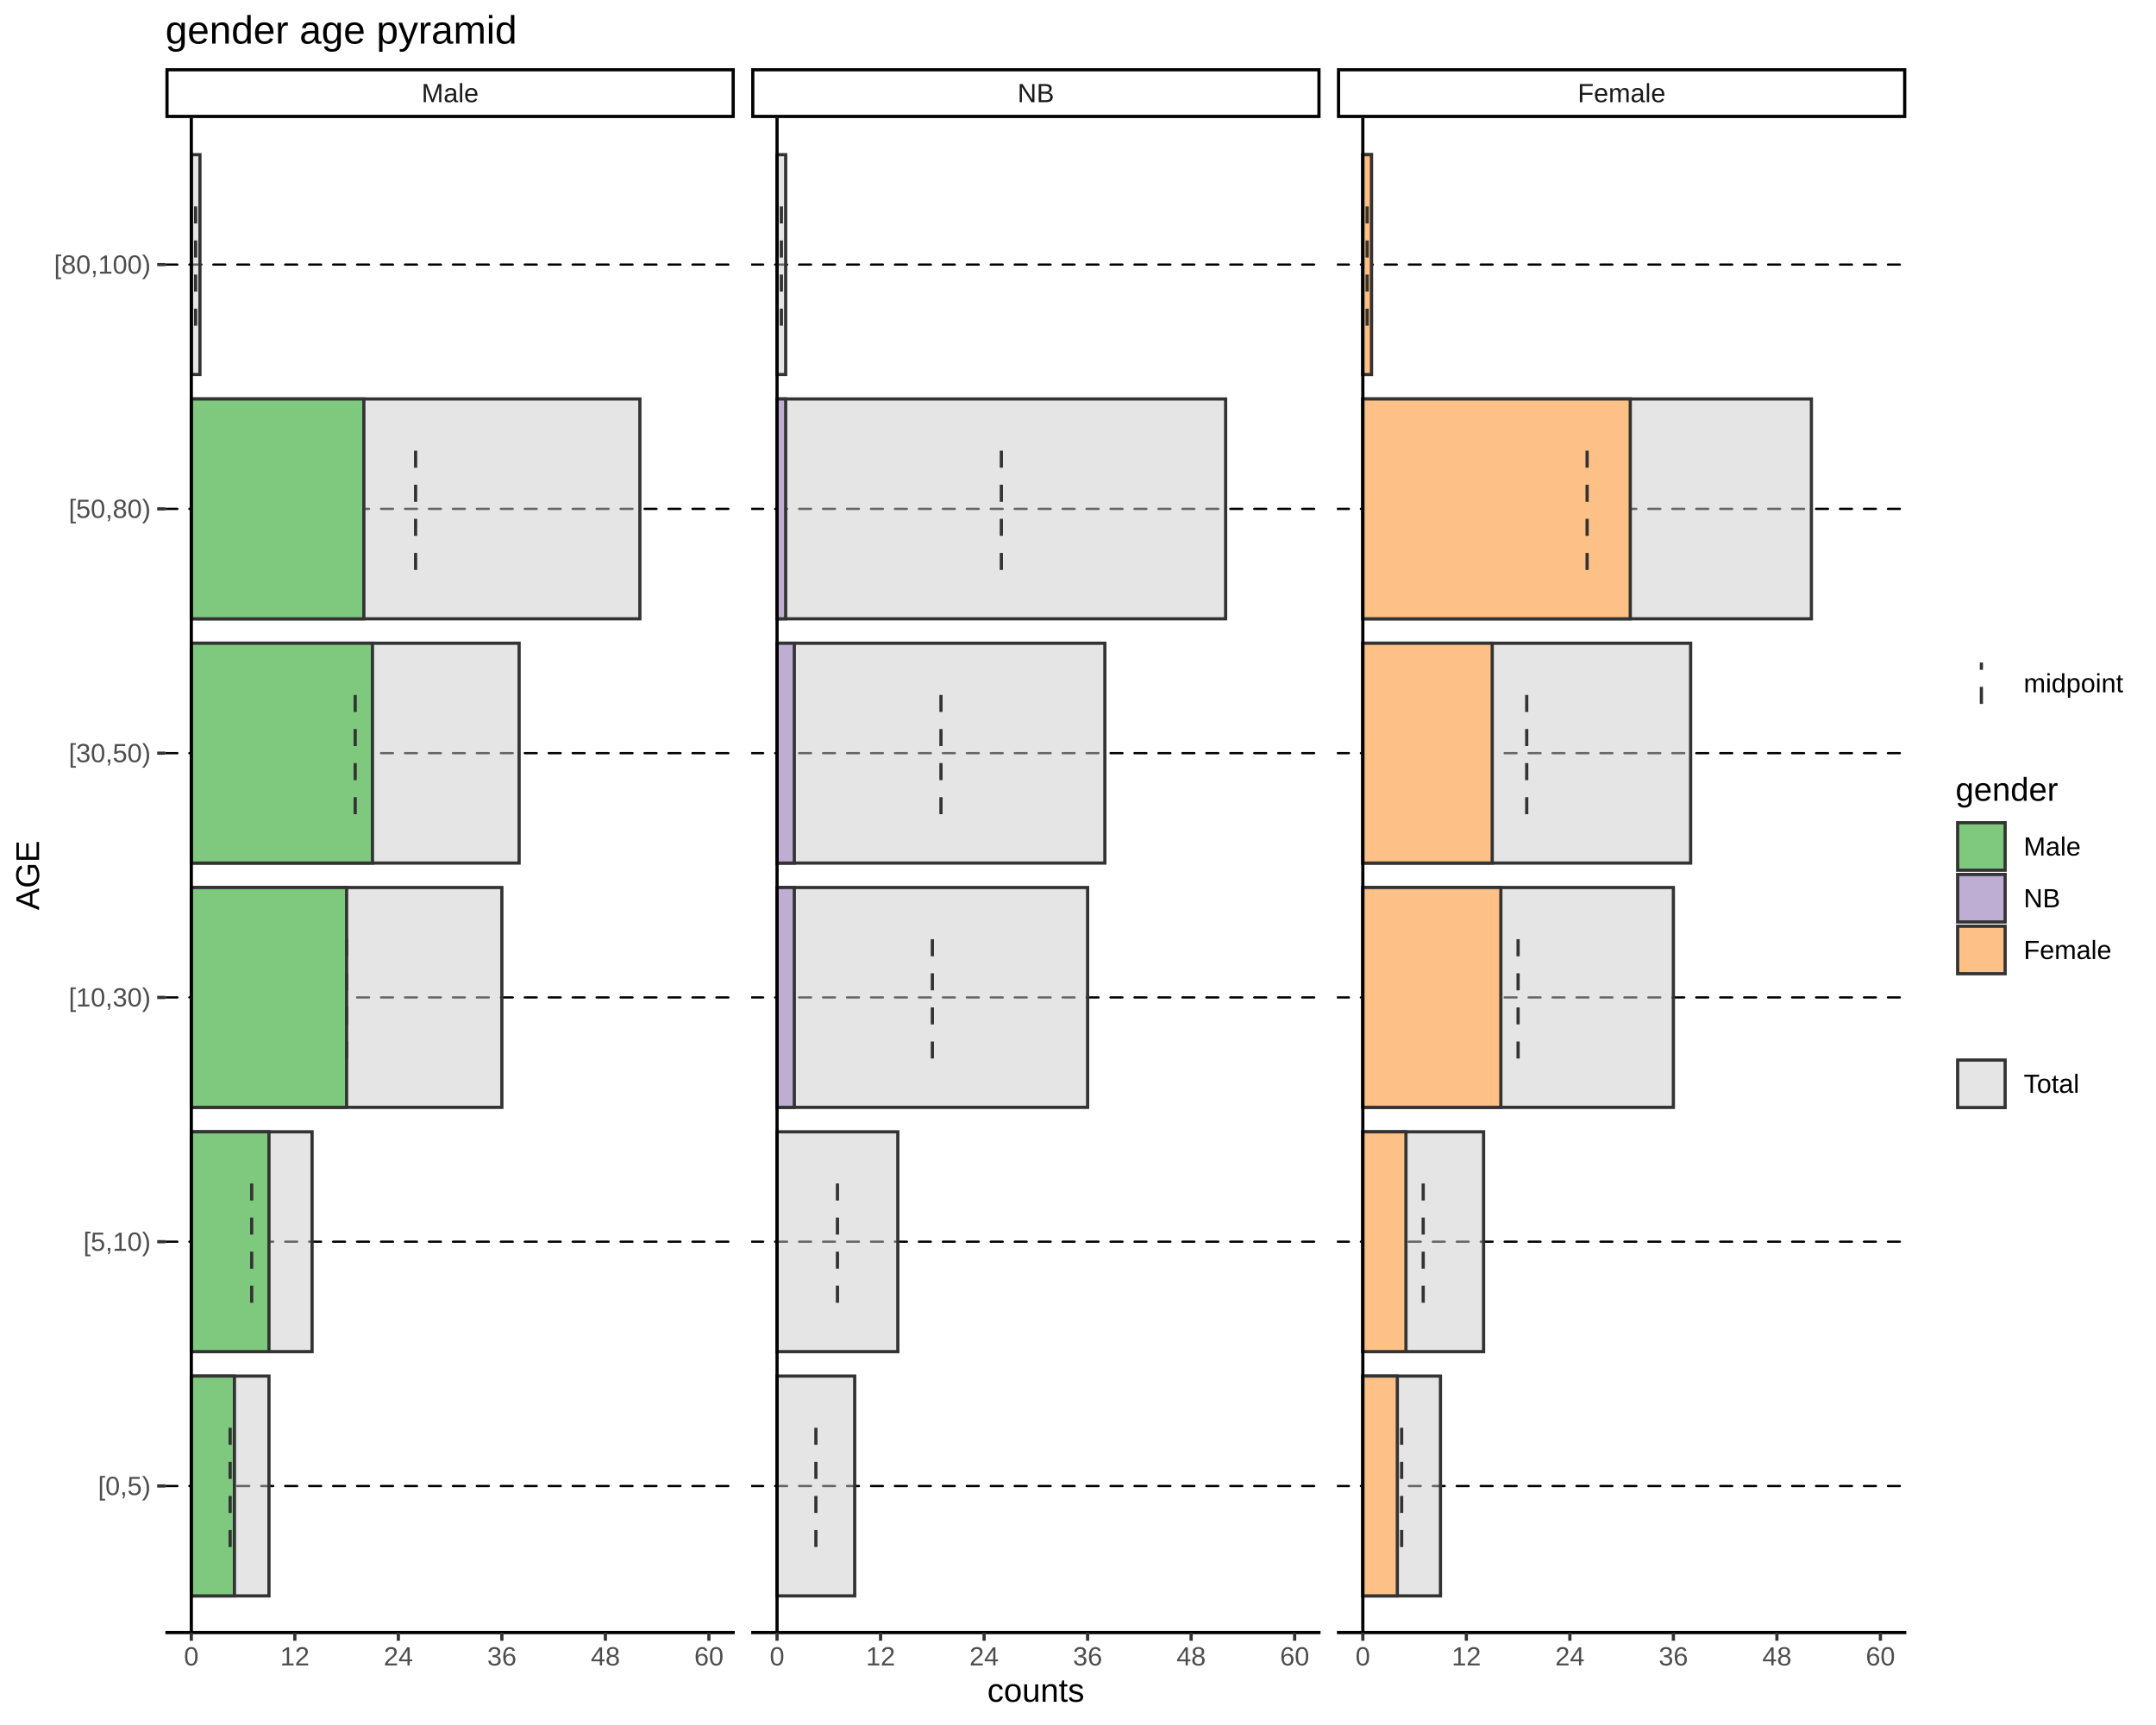
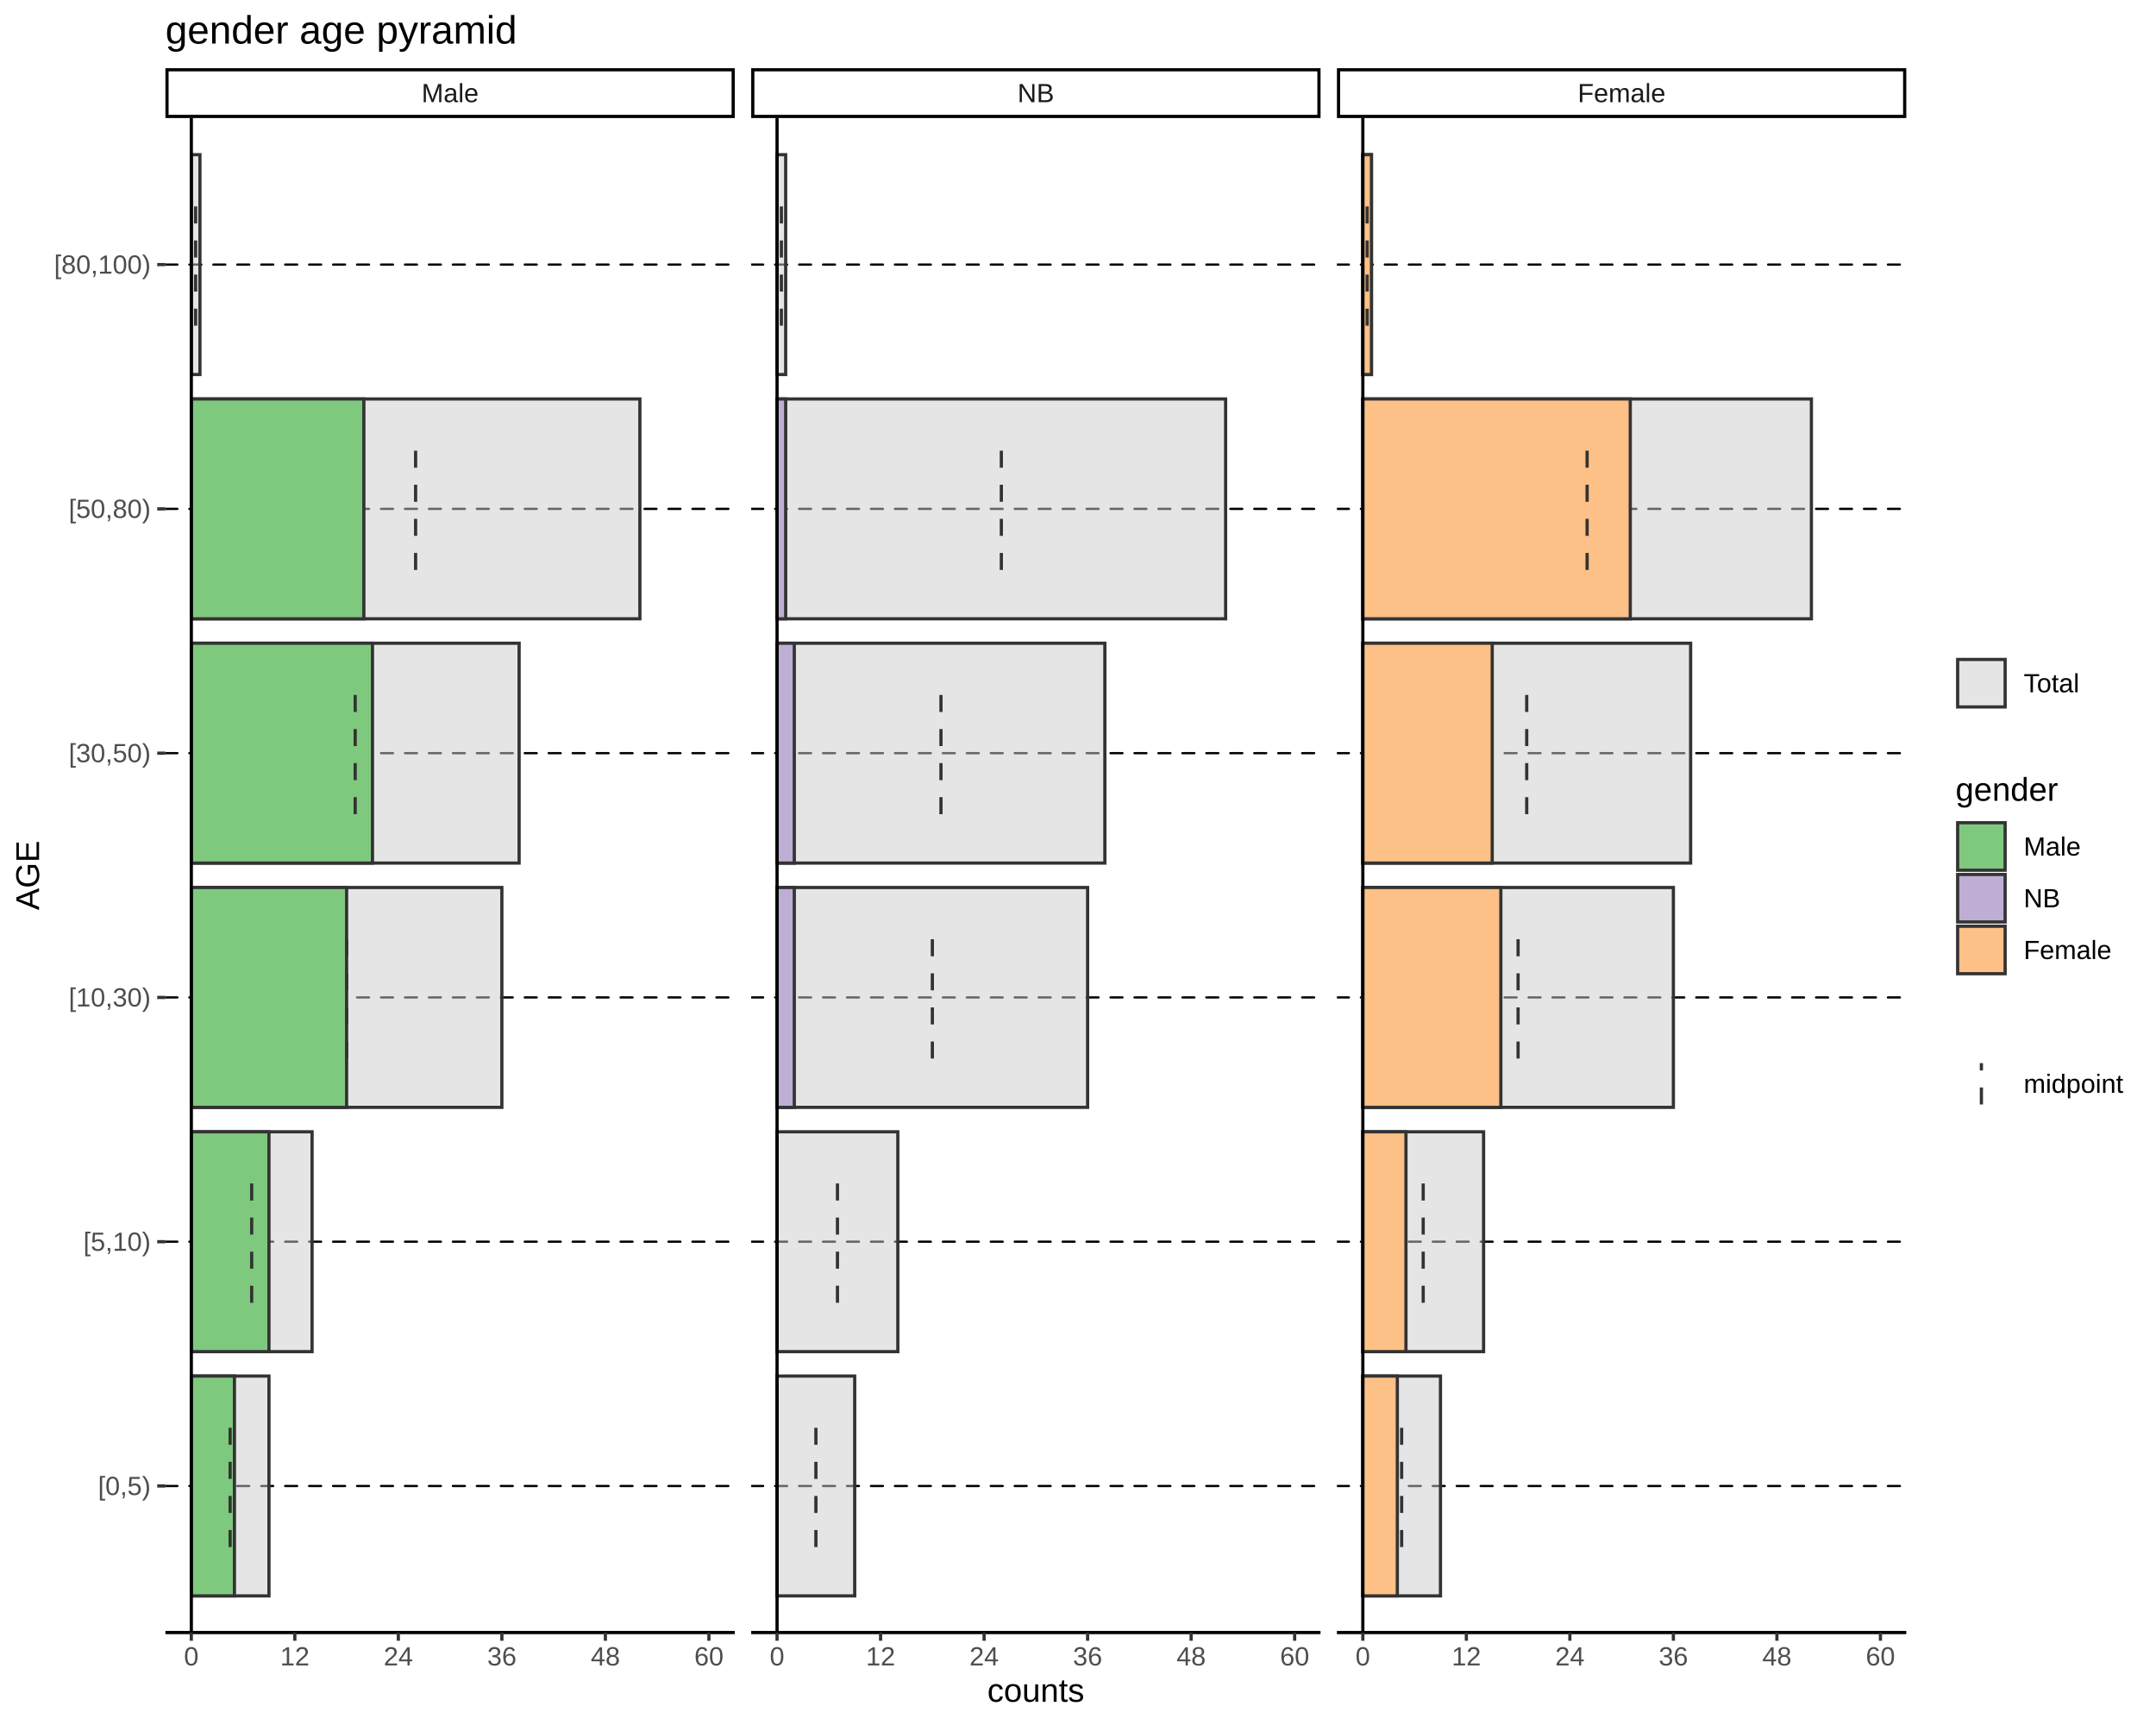
<svg xmlns="http://www.w3.org/2000/svg" viewBox="0 0 720.00 576.00">
  <defs>
    <style type="text/css">
    line, polyline, polygon, path, rect, circle {
      fill: none;
      stroke: #000000;
      stroke-linecap: round;
      stroke-linejoin: round;
      stroke-miterlimit: 10.00;
    }
  </style>
  </defs>
  <rect width="100%" height="100%" style="stroke: none; fill: #FFFFFF;" />
  <rect x="0.00" y="0.00" width="720.00" height="576.00" style="stroke-width: 1.07; stroke: #FFFFFF; fill: #FFFFFF;" />
  <defs>
    <clipPath id="cpNTUuMjR8MjQ1LjM4fDU0NS4xM3wzOS40MQ==">
      <rect x="55.24" y="39.41" width="190.14" height="505.72" />
    </clipPath>
  </defs>
  <rect x="55.24" y="39.41" width="190.14" height="505.72" style="stroke-width: 1.07; stroke: none; fill: #FFFFFF;" clip-path="url(#cpNTUuMjR8MjQ1LjM4fDU0NS4xM3wzOS40MQ==)" />
  <polyline points="55.24,496.19 245.38,496.19 " style="stroke-width: 0.75; stroke-dasharray: 4.00,4.00;" clip-path="url(#cpNTUuMjR8MjQ1LjM4fDU0NS4xM3wzOS40MQ==)" />
  <polyline points="55.24,414.62 245.38,414.62 " style="stroke-width: 0.75; stroke-dasharray: 4.00,4.00;" clip-path="url(#cpNTUuMjR8MjQ1LjM4fDU0NS4xM3wzOS40MQ==)" />
  <polyline points="55.24,333.06 245.38,333.06 " style="stroke-width: 0.75; stroke-dasharray: 4.00,4.00;" clip-path="url(#cpNTUuMjR8MjQ1LjM4fDU0NS4xM3wzOS40MQ==)" />
  <polyline points="55.24,251.49 245.38,251.49 " style="stroke-width: 0.75; stroke-dasharray: 4.00,4.00;" clip-path="url(#cpNTUuMjR8MjQ1LjM4fDU0NS4xM3wzOS40MQ==)" />
  <polyline points="55.24,169.92 245.38,169.92 " style="stroke-width: 0.75; stroke-dasharray: 4.00,4.00;" clip-path="url(#cpNTUuMjR8MjQ1LjM4fDU0NS4xM3wzOS40MQ==)" />
  <polyline points="55.24,88.35 245.38,88.35 " style="stroke-width: 0.75; stroke-dasharray: 4.00,4.00;" clip-path="url(#cpNTUuMjR8MjQ1LjM4fDU0NS4xM3wzOS40MQ==)" />
  <rect x="63.89" y="459.48" width="25.93" height="73.41" style="stroke-width: 1.07; stroke: #333333; stroke-linecap: square; stroke-linejoin: miter; fill: #CCCCCC; fill-opacity: 0.50;" clip-path="url(#cpNTUuMjR8MjQ1LjM4fDU0NS4xM3wzOS40MQ==)" />
  <rect x="63.89" y="377.92" width="40.33" height="73.41" style="stroke-width: 1.07; stroke: #333333; stroke-linecap: square; stroke-linejoin: miter; fill: #CCCCCC; fill-opacity: 0.50;" clip-path="url(#cpNTUuMjR8MjQ1LjM4fDU0NS4xM3wzOS40MQ==)" />
  <rect x="63.89" y="296.35" width="103.71" height="73.41" style="stroke-width: 1.07; stroke: #333333; stroke-linecap: square; stroke-linejoin: miter; fill: #CCCCCC; fill-opacity: 0.50;" clip-path="url(#cpNTUuMjR8MjQ1LjM4fDU0NS4xM3wzOS40MQ==)" />
  <rect x="63.89" y="214.78" width="109.47" height="73.41" style="stroke-width: 1.07; stroke: #333333; stroke-linecap: square; stroke-linejoin: miter; fill: #CCCCCC; fill-opacity: 0.50;" clip-path="url(#cpNTUuMjR8MjQ1LjM4fDU0NS4xM3wzOS40MQ==)" />
  <rect x="63.89" y="133.22" width="149.80" height="73.41" style="stroke-width: 1.07; stroke: #333333; stroke-linecap: square; stroke-linejoin: miter; fill: #CCCCCC; fill-opacity: 0.50;" clip-path="url(#cpNTUuMjR8MjQ1LjM4fDU0NS4xM3wzOS40MQ==)" />
  <rect x="63.89" y="51.65" width="2.88" height="73.41" style="stroke-width: 1.07; stroke: #333333; stroke-linecap: square; stroke-linejoin: miter; fill: #CCCCCC; fill-opacity: 0.50;" clip-path="url(#cpNTUuMjR8MjQ1LjM4fDU0NS4xM3wzOS40MQ==)" />
  <rect x="63.89" y="459.48" width="14.40" height="73.41" style="stroke-width: 1.07; stroke: #333333; stroke-linecap: square; stroke-linejoin: miter; fill: #7FC97F;" clip-path="url(#cpNTUuMjR8MjQ1LjM4fDU0NS4xM3wzOS40MQ==)" />
  <rect x="63.89" y="377.92" width="25.93" height="73.41" style="stroke-width: 1.07; stroke: #333333; stroke-linecap: square; stroke-linejoin: miter; fill: #7FC97F;" clip-path="url(#cpNTUuMjR8MjQ1LjM4fDU0NS4xM3wzOS40MQ==)" />
  <rect x="63.89" y="296.35" width="51.86" height="73.41" style="stroke-width: 1.07; stroke: #333333; stroke-linecap: square; stroke-linejoin: miter; fill: #7FC97F;" clip-path="url(#cpNTUuMjR8MjQ1LjM4fDU0NS4xM3wzOS40MQ==)" />
  <rect x="63.89" y="214.78" width="60.50" height="73.41" style="stroke-width: 1.07; stroke: #333333; stroke-linecap: square; stroke-linejoin: miter; fill: #7FC97F;" clip-path="url(#cpNTUuMjR8MjQ1LjM4fDU0NS4xM3wzOS40MQ==)" />
  <rect x="63.89" y="133.22" width="57.62" height="73.41" style="stroke-width: 1.07; stroke: #333333; stroke-linecap: square; stroke-linejoin: miter; fill: #7FC97F;" clip-path="url(#cpNTUuMjR8MjQ1LjM4fDU0NS4xM3wzOS40MQ==)" />
  <line x1="76.85" y1="516.58" x2="76.85" y2="475.80" style="stroke-width: 1.07; stroke: #333333; stroke-dasharray: 5.69,5.69; stroke-linecap: butt;" clip-path="url(#cpNTUuMjR8MjQ1LjM4fDU0NS4xM3wzOS40MQ==)" />
  <line x1="84.05" y1="435.01" x2="84.05" y2="394.23" style="stroke-width: 1.07; stroke: #333333; stroke-dasharray: 5.69,5.69; stroke-linecap: butt;" clip-path="url(#cpNTUuMjR8MjQ1LjM4fDU0NS4xM3wzOS40MQ==)" />
  <line x1="115.74" y1="353.45" x2="115.74" y2="312.66" style="stroke-width: 1.07; stroke: #333333; stroke-dasharray: 5.69,5.69; stroke-linecap: butt;" clip-path="url(#cpNTUuMjR8MjQ1LjM4fDU0NS4xM3wzOS40MQ==)" />
  <line x1="118.62" y1="271.88" x2="118.62" y2="231.10" style="stroke-width: 1.07; stroke: #333333; stroke-dasharray: 5.69,5.69; stroke-linecap: butt;" clip-path="url(#cpNTUuMjR8MjQ1LjM4fDU0NS4xM3wzOS40MQ==)" />
  <line x1="138.79" y1="190.31" x2="138.79" y2="149.53" style="stroke-width: 1.07; stroke: #333333; stroke-dasharray: 5.69,5.69; stroke-linecap: butt;" clip-path="url(#cpNTUuMjR8MjQ1LjM4fDU0NS4xM3wzOS40MQ==)" />
  <line x1="65.33" y1="108.75" x2="65.33" y2="67.96" style="stroke-width: 1.07; stroke: #333333; stroke-dasharray: 5.69,5.69; stroke-linecap: butt;" clip-path="url(#cpNTUuMjR8MjQ1LjM4fDU0NS4xM3wzOS40MQ==)" />
  <line x1="63.89" y1="545.13" x2="63.89" y2="39.41" style="stroke-width: 1.07; stroke-linecap: butt;" clip-path="url(#cpNTUuMjR8MjQ1LjM4fDU0NS4xM3wzOS40MQ==)" />
  <defs>
    <clipPath id="cpMC4wMHw3MjAuMDB8NTc2LjAwfDAuMDA=">
      <rect x="0.00" y="0.00" width="720.00" height="576.00" />
    </clipPath>
  </defs>
  <defs>
    <clipPath id="cpMjUwLjg2fDQ0MC45OXw1NDUuMTN8MzkuNDE=">
      <rect x="250.86" y="39.41" width="190.14" height="505.72" />
    </clipPath>
  </defs>
  <rect x="250.86" y="39.41" width="190.14" height="505.72" style="stroke-width: 1.07; stroke: none; fill: #FFFFFF;" clip-path="url(#cpMjUwLjg2fDQ0MC45OXw1NDUuMTN8MzkuNDE=)" />
  <polyline points="250.86,496.19 440.99,496.19 " style="stroke-width: 0.75; stroke-dasharray: 4.00,4.00;" clip-path="url(#cpMjUwLjg2fDQ0MC45OXw1NDUuMTN8MzkuNDE=)" />
  <polyline points="250.86,414.62 440.99,414.62 " style="stroke-width: 0.75; stroke-dasharray: 4.00,4.00;" clip-path="url(#cpMjUwLjg2fDQ0MC45OXw1NDUuMTN8MzkuNDE=)" />
  <polyline points="250.86,333.06 440.99,333.06 " style="stroke-width: 0.75; stroke-dasharray: 4.00,4.00;" clip-path="url(#cpMjUwLjg2fDQ0MC45OXw1NDUuMTN8MzkuNDE=)" />
  <polyline points="250.86,251.49 440.99,251.49 " style="stroke-width: 0.75; stroke-dasharray: 4.00,4.00;" clip-path="url(#cpMjUwLjg2fDQ0MC45OXw1NDUuMTN8MzkuNDE=)" />
  <polyline points="250.86,169.92 440.99,169.92 " style="stroke-width: 0.75; stroke-dasharray: 4.00,4.00;" clip-path="url(#cpMjUwLjg2fDQ0MC45OXw1NDUuMTN8MzkuNDE=)" />
  <polyline points="250.86,88.35 440.99,88.35 " style="stroke-width: 0.75; stroke-dasharray: 4.00,4.00;" clip-path="url(#cpMjUwLjg2fDQ0MC45OXw1NDUuMTN8MzkuNDE=)" />
  <rect x="259.50" y="459.48" width="25.93" height="73.41" style="stroke-width: 1.07; stroke: #333333; stroke-linecap: square; stroke-linejoin: miter; fill: #CCCCCC; fill-opacity: 0.50;" clip-path="url(#cpMjUwLjg2fDQ0MC45OXw1NDUuMTN8MzkuNDE=)" />
  <rect x="259.50" y="377.92" width="40.33" height="73.41" style="stroke-width: 1.07; stroke: #333333; stroke-linecap: square; stroke-linejoin: miter; fill: #CCCCCC; fill-opacity: 0.50;" clip-path="url(#cpMjUwLjg2fDQ0MC45OXw1NDUuMTN8MzkuNDE=)" />
  <rect x="259.50" y="296.35" width="103.71" height="73.41" style="stroke-width: 1.07; stroke: #333333; stroke-linecap: square; stroke-linejoin: miter; fill: #CCCCCC; fill-opacity: 0.50;" clip-path="url(#cpMjUwLjg2fDQ0MC45OXw1NDUuMTN8MzkuNDE=)" />
  <rect x="259.50" y="214.78" width="109.47" height="73.41" style="stroke-width: 1.07; stroke: #333333; stroke-linecap: square; stroke-linejoin: miter; fill: #CCCCCC; fill-opacity: 0.50;" clip-path="url(#cpMjUwLjg2fDQ0MC45OXw1NDUuMTN8MzkuNDE=)" />
  <rect x="259.50" y="133.22" width="149.80" height="73.41" style="stroke-width: 1.07; stroke: #333333; stroke-linecap: square; stroke-linejoin: miter; fill: #CCCCCC; fill-opacity: 0.50;" clip-path="url(#cpMjUwLjg2fDQ0MC45OXw1NDUuMTN8MzkuNDE=)" />
  <rect x="259.50" y="51.65" width="2.88" height="73.41" style="stroke-width: 1.07; stroke: #333333; stroke-linecap: square; stroke-linejoin: miter; fill: #CCCCCC; fill-opacity: 0.50;" clip-path="url(#cpMjUwLjg2fDQ0MC45OXw1NDUuMTN8MzkuNDE=)" />
  <rect x="259.50" y="296.35" width="5.76" height="73.41" style="stroke-width: 1.07; stroke: #333333; stroke-linecap: square; stroke-linejoin: miter; fill: #BEAED4;" clip-path="url(#cpMjUwLjg2fDQ0MC45OXw1NDUuMTN8MzkuNDE=)" />
  <rect x="259.50" y="214.78" width="5.76" height="73.41" style="stroke-width: 1.07; stroke: #333333; stroke-linecap: square; stroke-linejoin: miter; fill: #BEAED4;" clip-path="url(#cpMjUwLjg2fDQ0MC45OXw1NDUuMTN8MzkuNDE=)" />
  <rect x="259.50" y="133.22" width="2.88" height="73.41" style="stroke-width: 1.07; stroke: #333333; stroke-linecap: square; stroke-linejoin: miter; fill: #BEAED4;" clip-path="url(#cpMjUwLjg2fDQ0MC45OXw1NDUuMTN8MzkuNDE=)" />
  <line x1="272.47" y1="516.58" x2="272.47" y2="475.80" style="stroke-width: 1.07; stroke: #333333; stroke-dasharray: 5.69,5.69; stroke-linecap: butt;" clip-path="url(#cpMjUwLjg2fDQ0MC45OXw1NDUuMTN8MzkuNDE=)" />
  <line x1="279.67" y1="435.01" x2="279.67" y2="394.23" style="stroke-width: 1.07; stroke: #333333; stroke-dasharray: 5.69,5.69; stroke-linecap: butt;" clip-path="url(#cpMjUwLjg2fDQ0MC45OXw1NDUuMTN8MzkuNDE=)" />
  <line x1="311.36" y1="353.45" x2="311.36" y2="312.66" style="stroke-width: 1.07; stroke: #333333; stroke-dasharray: 5.69,5.69; stroke-linecap: butt;" clip-path="url(#cpMjUwLjg2fDQ0MC45OXw1NDUuMTN8MzkuNDE=)" />
  <line x1="314.24" y1="271.88" x2="314.24" y2="231.10" style="stroke-width: 1.07; stroke: #333333; stroke-dasharray: 5.69,5.69; stroke-linecap: butt;" clip-path="url(#cpMjUwLjg2fDQ0MC45OXw1NDUuMTN8MzkuNDE=)" />
  <line x1="334.40" y1="190.31" x2="334.40" y2="149.53" style="stroke-width: 1.07; stroke: #333333; stroke-dasharray: 5.69,5.69; stroke-linecap: butt;" clip-path="url(#cpMjUwLjg2fDQ0MC45OXw1NDUuMTN8MzkuNDE=)" />
  <line x1="260.94" y1="108.75" x2="260.94" y2="67.96" style="stroke-width: 1.07; stroke: #333333; stroke-dasharray: 5.69,5.69; stroke-linecap: butt;" clip-path="url(#cpMjUwLjg2fDQ0MC45OXw1NDUuMTN8MzkuNDE=)" />
  <line x1="259.50" y1="545.13" x2="259.50" y2="39.41" style="stroke-width: 1.07; stroke-linecap: butt;" clip-path="url(#cpMjUwLjg2fDQ0MC45OXw1NDUuMTN8MzkuNDE=)" />
  <defs>
    <clipPath id="cpMC4wMHw3MjAuMDB8NTc2LjAwfDAuMDA=">
      <rect x="0.00" y="0.00" width="720.00" height="576.00" />
    </clipPath>
  </defs>
  <defs>
    <clipPath id="cpNDQ2LjQ3fDYzNi42MXw1NDUuMTN8MzkuNDE=">
      <rect x="446.47" y="39.41" width="190.14" height="505.72" />
    </clipPath>
  </defs>
  <rect x="446.47" y="39.41" width="190.14" height="505.72" style="stroke-width: 1.07; stroke: none; fill: #FFFFFF;" clip-path="url(#cpNDQ2LjQ3fDYzNi42MXw1NDUuMTN8MzkuNDE=)" />
  <polyline points="446.47,496.19 636.61,496.19 " style="stroke-width: 0.75; stroke-dasharray: 4.00,4.00;" clip-path="url(#cpNDQ2LjQ3fDYzNi42MXw1NDUuMTN8MzkuNDE=)" />
  <polyline points="446.47,414.62 636.61,414.62 " style="stroke-width: 0.75; stroke-dasharray: 4.00,4.00;" clip-path="url(#cpNDQ2LjQ3fDYzNi42MXw1NDUuMTN8MzkuNDE=)" />
  <polyline points="446.47,333.06 636.61,333.06 " style="stroke-width: 0.75; stroke-dasharray: 4.00,4.00;" clip-path="url(#cpNDQ2LjQ3fDYzNi42MXw1NDUuMTN8MzkuNDE=)" />
  <polyline points="446.47,251.49 636.61,251.49 " style="stroke-width: 0.75; stroke-dasharray: 4.00,4.00;" clip-path="url(#cpNDQ2LjQ3fDYzNi42MXw1NDUuMTN8MzkuNDE=)" />
  <polyline points="446.47,169.92 636.61,169.92 " style="stroke-width: 0.75; stroke-dasharray: 4.00,4.00;" clip-path="url(#cpNDQ2LjQ3fDYzNi42MXw1NDUuMTN8MzkuNDE=)" />
  <polyline points="446.47,88.35 636.61,88.35 " style="stroke-width: 0.75; stroke-dasharray: 4.00,4.00;" clip-path="url(#cpNDQ2LjQ3fDYzNi42MXw1NDUuMTN8MzkuNDE=)" />
  <rect x="455.12" y="459.48" width="25.93" height="73.41" style="stroke-width: 1.07; stroke: #333333; stroke-linecap: square; stroke-linejoin: miter; fill: #CCCCCC; fill-opacity: 0.50;" clip-path="url(#cpNDQ2LjQ3fDYzNi42MXw1NDUuMTN8MzkuNDE=)" />
  <rect x="455.12" y="377.92" width="40.33" height="73.41" style="stroke-width: 1.07; stroke: #333333; stroke-linecap: square; stroke-linejoin: miter; fill: #CCCCCC; fill-opacity: 0.50;" clip-path="url(#cpNDQ2LjQ3fDYzNi42MXw1NDUuMTN8MzkuNDE=)" />
  <rect x="455.12" y="296.35" width="103.71" height="73.41" style="stroke-width: 1.07; stroke: #333333; stroke-linecap: square; stroke-linejoin: miter; fill: #CCCCCC; fill-opacity: 0.50;" clip-path="url(#cpNDQ2LjQ3fDYzNi42MXw1NDUuMTN8MzkuNDE=)" />
  <rect x="455.12" y="214.78" width="109.47" height="73.41" style="stroke-width: 1.07; stroke: #333333; stroke-linecap: square; stroke-linejoin: miter; fill: #CCCCCC; fill-opacity: 0.50;" clip-path="url(#cpNDQ2LjQ3fDYzNi42MXw1NDUuMTN8MzkuNDE=)" />
  <rect x="455.12" y="133.22" width="149.80" height="73.41" style="stroke-width: 1.07; stroke: #333333; stroke-linecap: square; stroke-linejoin: miter; fill: #CCCCCC; fill-opacity: 0.50;" clip-path="url(#cpNDQ2LjQ3fDYzNi42MXw1NDUuMTN8MzkuNDE=)" />
  <rect x="455.12" y="51.65" width="2.88" height="73.41" style="stroke-width: 1.07; stroke: #333333; stroke-linecap: square; stroke-linejoin: miter; fill: #CCCCCC; fill-opacity: 0.50;" clip-path="url(#cpNDQ2LjQ3fDYzNi42MXw1NDUuMTN8MzkuNDE=)" />
  <rect x="455.12" y="459.48" width="11.52" height="73.41" style="stroke-width: 1.07; stroke: #333333; stroke-linecap: square; stroke-linejoin: miter; fill: #FDC086;" clip-path="url(#cpNDQ2LjQ3fDYzNi42MXw1NDUuMTN8MzkuNDE=)" />
  <rect x="455.12" y="377.92" width="14.40" height="73.41" style="stroke-width: 1.07; stroke: #333333; stroke-linecap: square; stroke-linejoin: miter; fill: #FDC086;" clip-path="url(#cpNDQ2LjQ3fDYzNi42MXw1NDUuMTN8MzkuNDE=)" />
  <rect x="455.12" y="296.35" width="46.09" height="73.41" style="stroke-width: 1.07; stroke: #333333; stroke-linecap: square; stroke-linejoin: miter; fill: #FDC086;" clip-path="url(#cpNDQ2LjQ3fDYzNi42MXw1NDUuMTN8MzkuNDE=)" />
  <rect x="455.12" y="214.78" width="43.21" height="73.41" style="stroke-width: 1.07; stroke: #333333; stroke-linecap: square; stroke-linejoin: miter; fill: #FDC086;" clip-path="url(#cpNDQ2LjQ3fDYzNi42MXw1NDUuMTN8MzkuNDE=)" />
  <rect x="455.12" y="133.22" width="89.31" height="73.41" style="stroke-width: 1.07; stroke: #333333; stroke-linecap: square; stroke-linejoin: miter; fill: #FDC086;" clip-path="url(#cpNDQ2LjQ3fDYzNi42MXw1NDUuMTN8MzkuNDE=)" />
  <rect x="455.12" y="51.65" width="2.88" height="73.41" style="stroke-width: 1.07; stroke: #333333; stroke-linecap: square; stroke-linejoin: miter; fill: #FDC086;" clip-path="url(#cpNDQ2LjQ3fDYzNi42MXw1NDUuMTN8MzkuNDE=)" />
  <line x1="468.08" y1="516.58" x2="468.08" y2="475.80" style="stroke-width: 1.07; stroke: #333333; stroke-dasharray: 5.69,5.69; stroke-linecap: butt;" clip-path="url(#cpNDQ2LjQ3fDYzNi42MXw1NDUuMTN8MzkuNDE=)" />
  <line x1="475.28" y1="435.01" x2="475.28" y2="394.23" style="stroke-width: 1.07; stroke: #333333; stroke-dasharray: 5.69,5.69; stroke-linecap: butt;" clip-path="url(#cpNDQ2LjQ3fDYzNi42MXw1NDUuMTN8MzkuNDE=)" />
  <line x1="506.97" y1="353.45" x2="506.97" y2="312.66" style="stroke-width: 1.07; stroke: #333333; stroke-dasharray: 5.69,5.69; stroke-linecap: butt;" clip-path="url(#cpNDQ2LjQ3fDYzNi42MXw1NDUuMTN8MzkuNDE=)" />
  <line x1="509.85" y1="271.88" x2="509.85" y2="231.10" style="stroke-width: 1.07; stroke: #333333; stroke-dasharray: 5.69,5.69; stroke-linecap: butt;" clip-path="url(#cpNDQ2LjQ3fDYzNi42MXw1NDUuMTN8MzkuNDE=)" />
  <line x1="530.02" y1="190.31" x2="530.02" y2="149.53" style="stroke-width: 1.07; stroke: #333333; stroke-dasharray: 5.69,5.69; stroke-linecap: butt;" clip-path="url(#cpNDQ2LjQ3fDYzNi42MXw1NDUuMTN8MzkuNDE=)" />
  <line x1="456.56" y1="108.75" x2="456.56" y2="67.96" style="stroke-width: 1.07; stroke: #333333; stroke-dasharray: 5.69,5.69; stroke-linecap: butt;" clip-path="url(#cpNDQ2LjQ3fDYzNi42MXw1NDUuMTN8MzkuNDE=)" />
  <line x1="455.12" y1="545.13" x2="455.12" y2="39.41" style="stroke-width: 1.07; stroke-linecap: butt;" clip-path="url(#cpNDQ2LjQ3fDYzNi42MXw1NDUuMTN8MzkuNDE=)" />
  <defs>
    <clipPath id="cpMC4wMHw3MjAuMDB8NTc2LjAwfDAuMDA=">
      <rect x="0.00" y="0.00" width="720.00" height="576.00" />
    </clipPath>
  </defs>
  <defs>
    <clipPath id="cpNTUuMjR8MjQ1LjM4fDM5LjQxfDIyLjc3">
      <rect x="55.24" y="22.77" width="190.14" height="16.64" />
    </clipPath>
  </defs>
  <rect x="55.24" y="22.77" width="190.14" height="16.64" style="stroke-width: 2.13; fill: #FFFFFF;" clip-path="url(#cpNTUuMjR8MjQ1LjM4fDM5LjQxfDIyLjc3)" />
  <g clip-path="url(#cpNTUuMjR8MjQ1LjM4fDM5LjQxfDIyLjc3)">
    <text x="140.78" y="34.12" style="font-size: 8.80px; fill: #1A1A1A; font-family: Liberation Sans;" textLength="19.06px" lengthAdjust="spacingAndGlyphs">Male</text>
  </g>
  <defs>
    <clipPath id="cpMC4wMHw3MjAuMDB8NTc2LjAwfDAuMDA=">
      <rect x="0.00" y="0.00" width="720.00" height="576.00" />
    </clipPath>
  </defs>
  <defs>
    <clipPath id="cpMjUwLjg2fDQ0MC45OXwzOS40MXwyMi43Nw==">
      <rect x="250.86" y="22.77" width="190.14" height="16.64" />
    </clipPath>
  </defs>
  <rect x="250.86" y="22.77" width="190.14" height="16.64" style="stroke-width: 2.13; fill: #FFFFFF;" clip-path="url(#cpMjUwLjg2fDQ0MC45OXwzOS40MXwyMi43Nw==)" />
  <g clip-path="url(#cpMjUwLjg2fDQ0MC45OXwzOS40MXwyMi43Nw==)">
    <text x="339.81" y="34.12" style="font-size: 8.80px; fill: #1A1A1A; font-family: Liberation Sans;" textLength="12.23px" lengthAdjust="spacingAndGlyphs">NB</text>
  </g>
  <defs>
    <clipPath id="cpMC4wMHw3MjAuMDB8NTc2LjAwfDAuMDA=">
      <rect x="0.00" y="0.00" width="720.00" height="576.00" />
    </clipPath>
  </defs>
  <defs>
    <clipPath id="cpNDQ2LjQ3fDYzNi42MXwzOS40MXwyMi43Nw==">
      <rect x="446.47" y="22.77" width="190.14" height="16.64" />
    </clipPath>
  </defs>
  <rect x="446.47" y="22.77" width="190.14" height="16.64" style="stroke-width: 2.13; fill: #FFFFFF;" clip-path="url(#cpNDQ2LjQ3fDYzNi42MXwzOS40MXwyMi43Nw==)" />
  <g clip-path="url(#cpNDQ2LjQ3fDYzNi42MXwzOS40MXwyMi43Nw==)">
    <text x="526.88" y="34.12" style="font-size: 8.80px; fill: #1A1A1A; font-family: Liberation Sans;" textLength="29.33px" lengthAdjust="spacingAndGlyphs">Female</text>
  </g>
  <defs>
    <clipPath id="cpMC4wMHw3MjAuMDB8NTc2LjAwfDAuMDA=">
      <rect x="0.00" y="0.00" width="720.00" height="576.00" />
    </clipPath>
  </defs>
  <polyline points="55.24,545.13 245.38,545.13 " style="stroke-width: 1.07; stroke-linecap: butt;" clip-path="url(#cpMC4wMHw3MjAuMDB8NTc2LjAwfDAuMDA=)" />
  <polyline points="63.89,547.87 63.89,545.13 " style="stroke-width: 1.07; stroke: #333333; stroke-linecap: butt;" clip-path="url(#cpMC4wMHw3MjAuMDB8NTc2LjAwfDAuMDA=)" />
  <polyline points="98.46,547.87 98.46,545.13 " style="stroke-width: 1.07; stroke: #333333; stroke-linecap: butt;" clip-path="url(#cpMC4wMHw3MjAuMDB8NTc2LjAwfDAuMDA=)" />
  <polyline points="133.03,547.87 133.03,545.13 " style="stroke-width: 1.07; stroke: #333333; stroke-linecap: butt;" clip-path="url(#cpMC4wMHw3MjAuMDB8NTc2LjAwfDAuMDA=)" />
  <polyline points="167.60,547.87 167.60,545.13 " style="stroke-width: 1.07; stroke: #333333; stroke-linecap: butt;" clip-path="url(#cpMC4wMHw3MjAuMDB8NTc2LjAwfDAuMDA=)" />
  <polyline points="202.17,547.87 202.17,545.13 " style="stroke-width: 1.07; stroke: #333333; stroke-linecap: butt;" clip-path="url(#cpMC4wMHw3MjAuMDB8NTc2LjAwfDAuMDA=)" />
  <polyline points="236.74,547.87 236.74,545.13 " style="stroke-width: 1.07; stroke: #333333; stroke-linecap: butt;" clip-path="url(#cpMC4wMHw3MjAuMDB8NTc2LjAwfDAuMDA=)" />
  <g clip-path="url(#cpMC4wMHw3MjAuMDB8NTc2LjAwfDAuMDA=)">
    <text x="61.44" y="556.11" style="font-size: 8.80px; fill: #4D4D4D; font-family: Liberation Sans;" textLength="4.89px" lengthAdjust="spacingAndGlyphs">0</text>
  </g>
  <g clip-path="url(#cpMC4wMHw3MjAuMDB8NTc2LjAwfDAuMDA=)">
    <text x="93.57" y="556.11" style="font-size: 8.80px; fill: #4D4D4D; font-family: Liberation Sans;" textLength="9.78px" lengthAdjust="spacingAndGlyphs">12</text>
  </g>
  <g clip-path="url(#cpMC4wMHw3MjAuMDB8NTc2LjAwfDAuMDA=)">
    <text x="128.14" y="556.11" style="font-size: 8.80px; fill: #4D4D4D; font-family: Liberation Sans;" textLength="9.78px" lengthAdjust="spacingAndGlyphs">24</text>
  </g>
  <g clip-path="url(#cpMC4wMHw3MjAuMDB8NTc2LjAwfDAuMDA=)">
    <text x="162.71" y="556.11" style="font-size: 8.80px; fill: #4D4D4D; font-family: Liberation Sans;" textLength="9.78px" lengthAdjust="spacingAndGlyphs">36</text>
  </g>
  <g clip-path="url(#cpMC4wMHw3MjAuMDB8NTc2LjAwfDAuMDA=)">
    <text x="197.28" y="556.11" style="font-size: 8.80px; fill: #4D4D4D; font-family: Liberation Sans;" textLength="9.78px" lengthAdjust="spacingAndGlyphs">48</text>
  </g>
  <g clip-path="url(#cpMC4wMHw3MjAuMDB8NTc2LjAwfDAuMDA=)">
    <text x="231.85" y="556.11" style="font-size: 8.80px; fill: #4D4D4D; font-family: Liberation Sans;" textLength="9.78px" lengthAdjust="spacingAndGlyphs">60</text>
  </g>
  <polyline points="250.86,545.13 440.99,545.13 " style="stroke-width: 1.07; stroke-linecap: butt;" clip-path="url(#cpMC4wMHw3MjAuMDB8NTc2LjAwfDAuMDA=)" />
  <polyline points="259.50,547.87 259.50,545.13 " style="stroke-width: 1.07; stroke: #333333; stroke-linecap: butt;" clip-path="url(#cpMC4wMHw3MjAuMDB8NTc2LjAwfDAuMDA=)" />
  <polyline points="294.07,547.87 294.07,545.13 " style="stroke-width: 1.07; stroke: #333333; stroke-linecap: butt;" clip-path="url(#cpMC4wMHw3MjAuMDB8NTc2LjAwfDAuMDA=)" />
  <polyline points="328.64,547.87 328.64,545.13 " style="stroke-width: 1.07; stroke: #333333; stroke-linecap: butt;" clip-path="url(#cpMC4wMHw3MjAuMDB8NTc2LjAwfDAuMDA=)" />
  <polyline points="363.21,547.87 363.21,545.13 " style="stroke-width: 1.07; stroke: #333333; stroke-linecap: butt;" clip-path="url(#cpMC4wMHw3MjAuMDB8NTc2LjAwfDAuMDA=)" />
  <polyline points="397.78,547.87 397.78,545.13 " style="stroke-width: 1.07; stroke: #333333; stroke-linecap: butt;" clip-path="url(#cpMC4wMHw3MjAuMDB8NTc2LjAwfDAuMDA=)" />
  <polyline points="432.35,547.87 432.35,545.13 " style="stroke-width: 1.07; stroke: #333333; stroke-linecap: butt;" clip-path="url(#cpMC4wMHw3MjAuMDB8NTc2LjAwfDAuMDA=)" />
  <g clip-path="url(#cpMC4wMHw3MjAuMDB8NTc2LjAwfDAuMDA=)">
    <text x="257.06" y="556.11" style="font-size: 8.80px; fill: #4D4D4D; font-family: Liberation Sans;" textLength="4.89px" lengthAdjust="spacingAndGlyphs">0</text>
  </g>
  <g clip-path="url(#cpMC4wMHw3MjAuMDB8NTc2LjAwfDAuMDA=)">
    <text x="289.18" y="556.11" style="font-size: 8.80px; fill: #4D4D4D; font-family: Liberation Sans;" textLength="9.78px" lengthAdjust="spacingAndGlyphs">12</text>
  </g>
  <g clip-path="url(#cpMC4wMHw3MjAuMDB8NTc2LjAwfDAuMDA=)">
    <text x="323.75" y="556.11" style="font-size: 8.80px; fill: #4D4D4D; font-family: Liberation Sans;" textLength="9.78px" lengthAdjust="spacingAndGlyphs">24</text>
  </g>
  <g clip-path="url(#cpMC4wMHw3MjAuMDB8NTc2LjAwfDAuMDA=)">
    <text x="358.32" y="556.11" style="font-size: 8.80px; fill: #4D4D4D; font-family: Liberation Sans;" textLength="9.78px" lengthAdjust="spacingAndGlyphs">36</text>
  </g>
  <g clip-path="url(#cpMC4wMHw3MjAuMDB8NTc2LjAwfDAuMDA=)">
    <text x="392.89" y="556.11" style="font-size: 8.80px; fill: #4D4D4D; font-family: Liberation Sans;" textLength="9.78px" lengthAdjust="spacingAndGlyphs">48</text>
  </g>
  <g clip-path="url(#cpMC4wMHw3MjAuMDB8NTc2LjAwfDAuMDA=)">
    <text x="427.46" y="556.11" style="font-size: 8.80px; fill: #4D4D4D; font-family: Liberation Sans;" textLength="9.78px" lengthAdjust="spacingAndGlyphs">60</text>
  </g>
  <polyline points="446.47,545.13 636.61,545.13 " style="stroke-width: 1.07; stroke-linecap: butt;" clip-path="url(#cpMC4wMHw3MjAuMDB8NTc2LjAwfDAuMDA=)" />
  <polyline points="455.12,547.87 455.12,545.13 " style="stroke-width: 1.07; stroke: #333333; stroke-linecap: butt;" clip-path="url(#cpMC4wMHw3MjAuMDB8NTc2LjAwfDAuMDA=)" />
  <polyline points="489.69,547.87 489.69,545.13 " style="stroke-width: 1.07; stroke: #333333; stroke-linecap: butt;" clip-path="url(#cpMC4wMHw3MjAuMDB8NTc2LjAwfDAuMDA=)" />
  <polyline points="524.26,547.87 524.26,545.13 " style="stroke-width: 1.07; stroke: #333333; stroke-linecap: butt;" clip-path="url(#cpMC4wMHw3MjAuMDB8NTc2LjAwfDAuMDA=)" />
  <polyline points="558.83,547.87 558.83,545.13 " style="stroke-width: 1.07; stroke: #333333; stroke-linecap: butt;" clip-path="url(#cpMC4wMHw3MjAuMDB8NTc2LjAwfDAuMDA=)" />
  <polyline points="593.40,547.87 593.40,545.13 " style="stroke-width: 1.07; stroke: #333333; stroke-linecap: butt;" clip-path="url(#cpMC4wMHw3MjAuMDB8NTc2LjAwfDAuMDA=)" />
  <polyline points="627.97,547.87 627.97,545.13 " style="stroke-width: 1.07; stroke: #333333; stroke-linecap: butt;" clip-path="url(#cpMC4wMHw3MjAuMDB8NTc2LjAwfDAuMDA=)" />
  <g clip-path="url(#cpMC4wMHw3MjAuMDB8NTc2LjAwfDAuMDA=)">
    <text x="452.67" y="556.11" style="font-size: 8.80px; fill: #4D4D4D; font-family: Liberation Sans;" textLength="4.89px" lengthAdjust="spacingAndGlyphs">0</text>
  </g>
  <g clip-path="url(#cpMC4wMHw3MjAuMDB8NTc2LjAwfDAuMDA=)">
    <text x="484.80" y="556.11" style="font-size: 8.80px; fill: #4D4D4D; font-family: Liberation Sans;" textLength="9.78px" lengthAdjust="spacingAndGlyphs">12</text>
  </g>
  <g clip-path="url(#cpMC4wMHw3MjAuMDB8NTc2LjAwfDAuMDA=)">
    <text x="519.37" y="556.11" style="font-size: 8.80px; fill: #4D4D4D; font-family: Liberation Sans;" textLength="9.78px" lengthAdjust="spacingAndGlyphs">24</text>
  </g>
  <g clip-path="url(#cpMC4wMHw3MjAuMDB8NTc2LjAwfDAuMDA=)">
    <text x="553.94" y="556.11" style="font-size: 8.80px; fill: #4D4D4D; font-family: Liberation Sans;" textLength="9.78px" lengthAdjust="spacingAndGlyphs">36</text>
  </g>
  <g clip-path="url(#cpMC4wMHw3MjAuMDB8NTc2LjAwfDAuMDA=)">
    <text x="588.51" y="556.11" style="font-size: 8.80px; fill: #4D4D4D; font-family: Liberation Sans;" textLength="9.78px" lengthAdjust="spacingAndGlyphs">48</text>
  </g>
  <g clip-path="url(#cpMC4wMHw3MjAuMDB8NTc2LjAwfDAuMDA=)">
    <text x="623.08" y="556.11" style="font-size: 8.80px; fill: #4D4D4D; font-family: Liberation Sans;" textLength="9.78px" lengthAdjust="spacingAndGlyphs">60</text>
  </g>
  <g clip-path="url(#cpMC4wMHw3MjAuMDB8NTc2LjAwfDAuMDA=)">
    <text x="32.73" y="499.21" style="font-size: 8.80px; fill: #4D4D4D; font-family: Liberation Sans;" textLength="17.58px" lengthAdjust="spacingAndGlyphs">[0,5)</text>
  </g>
  <g clip-path="url(#cpMC4wMHw3MjAuMDB8NTc2LjAwfDAuMDA=)">
    <text x="27.84" y="417.65" style="font-size: 8.80px; fill: #4D4D4D; font-family: Liberation Sans;" textLength="22.47px" lengthAdjust="spacingAndGlyphs">[5,10)</text>
  </g>
  <g clip-path="url(#cpMC4wMHw3MjAuMDB8NTc2LjAwfDAuMDA=)">
    <text x="22.95" y="336.08" style="font-size: 8.80px; fill: #4D4D4D; font-family: Liberation Sans;" textLength="27.36px" lengthAdjust="spacingAndGlyphs">[10,30)</text>
  </g>
  <g clip-path="url(#cpMC4wMHw3MjAuMDB8NTc2LjAwfDAuMDA=)">
    <text x="22.95" y="254.51" style="font-size: 8.80px; fill: #4D4D4D; font-family: Liberation Sans;" textLength="27.36px" lengthAdjust="spacingAndGlyphs">[30,50)</text>
  </g>
  <g clip-path="url(#cpMC4wMHw3MjAuMDB8NTc2LjAwfDAuMDA=)">
    <text x="22.95" y="172.94" style="font-size: 8.80px; fill: #4D4D4D; font-family: Liberation Sans;" textLength="27.36px" lengthAdjust="spacingAndGlyphs">[50,80)</text>
  </g>
  <g clip-path="url(#cpMC4wMHw3MjAuMDB8NTc2LjAwfDAuMDA=)">
    <text x="18.06" y="91.38" style="font-size: 8.80px; fill: #4D4D4D; font-family: Liberation Sans;" textLength="32.25px" lengthAdjust="spacingAndGlyphs">[80,100)</text>
  </g>
  <polyline points="52.50,496.19 55.24,496.19 " style="stroke-width: 1.07; stroke: #333333; stroke-linecap: butt;" clip-path="url(#cpMC4wMHw3MjAuMDB8NTc2LjAwfDAuMDA=)" />
  <polyline points="52.50,414.62 55.24,414.62 " style="stroke-width: 1.07; stroke: #333333; stroke-linecap: butt;" clip-path="url(#cpMC4wMHw3MjAuMDB8NTc2LjAwfDAuMDA=)" />
  <polyline points="52.50,333.06 55.24,333.06 " style="stroke-width: 1.07; stroke: #333333; stroke-linecap: butt;" clip-path="url(#cpMC4wMHw3MjAuMDB8NTc2LjAwfDAuMDA=)" />
  <polyline points="52.50,251.49 55.24,251.49 " style="stroke-width: 1.07; stroke: #333333; stroke-linecap: butt;" clip-path="url(#cpMC4wMHw3MjAuMDB8NTc2LjAwfDAuMDA=)" />
  <polyline points="52.50,169.92 55.24,169.92 " style="stroke-width: 1.07; stroke: #333333; stroke-linecap: butt;" clip-path="url(#cpMC4wMHw3MjAuMDB8NTc2LjAwfDAuMDA=)" />
  <polyline points="52.50,88.35 55.24,88.35 " style="stroke-width: 1.07; stroke: #333333; stroke-linecap: butt;" clip-path="url(#cpMC4wMHw3MjAuMDB8NTc2LjAwfDAuMDA=)" />
  <g clip-path="url(#cpMC4wMHw3MjAuMDB8NTc2LjAwfDAuMDA=)">
    <text x="329.71" y="568.24" style="font-size: 11.00px; font-family: Liberation Sans;" textLength="32.44px" lengthAdjust="spacingAndGlyphs">counts</text>
  </g>
  <g clip-path="url(#cpMC4wMHw3MjAuMDB8NTc2LjAwfDAuMDA=)">
    <text transform="translate(13.04,303.90) rotate(-90)" style="font-size: 11.00px; font-family: Liberation Sans;" textLength="23.25px" lengthAdjust="spacingAndGlyphs">AGE</text>
  </g>
-   <rect x="647.57" y="208.53" width="66.95" height="33.72" style="stroke-width: 1.07; stroke: none; fill: #FFFFFF;" clip-path="url(#cpMC4wMHw3MjAuMDB8NTc2LjAwfDAuMDA=)" />
-   <line x1="661.69" y1="235.04" x2="661.69" y2="221.22" style="stroke-width: 1.07; stroke: #333333; stroke-dasharray: 5.69,5.69; stroke-linecap: butt;" clip-path="url(#cpMC4wMHw3MjAuMDB8NTc2LjAwfDAuMDA=)" />
-   <g clip-path="url(#cpMC4wMHw3MjAuMDB8NTc2LjAwfDAuMDA=)">
-     <text x="675.81" y="231.16" style="font-size: 8.80px; font-family: Liberation Sans;" textLength="33.23px" lengthAdjust="spacingAndGlyphs">midpoint</text>
+   <rect x="647.57" y="208.53" width="52.30" height="33.72" style="stroke-width: 1.07; stroke: none; fill: #FFFFFF;" clip-path="url(#cpMC4wMHw3MjAuMDB8NTc2LjAwfDAuMDA=)" />
+   <rect x="653.76" y="220.20" width="15.86" height="15.86" style="stroke-width: 1.07; stroke: #333333; stroke-linecap: square; stroke-linejoin: miter; fill: #CCCCCC; fill-opacity: 0.50;" clip-path="url(#cpMC4wMHw3MjAuMDB8NTc2LjAwfDAuMDA=)" />
+   <g clip-path="url(#cpMC4wMHw3MjAuMDB8NTc2LjAwfDAuMDA=)">
+     <text x="675.81" y="231.16" style="font-size: 8.80px; font-family: Liberation Sans;" textLength="18.58px" lengthAdjust="spacingAndGlyphs">Total</text>
  </g>
  <rect x="647.57" y="253.21" width="63.05" height="78.12" style="stroke-width: 1.07; stroke: none; fill: #FFFFFF;" clip-path="url(#cpMC4wMHw3MjAuMDB8NTc2LjAwfDAuMDA=)" />
  <g clip-path="url(#cpMC4wMHw3MjAuMDB8NTc2LjAwfDAuMDA=)">
    <text x="653.05" y="267.39" style="font-size: 11.00px; font-family: Liberation Sans;" textLength="34.28px" lengthAdjust="spacingAndGlyphs">gender</text>
  </g>
  <rect x="653.76" y="274.72" width="15.86" height="15.86" style="stroke-width: 1.07; stroke: #333333; stroke-linecap: square; stroke-linejoin: miter; fill: #7FC97F;" clip-path="url(#cpMC4wMHw3MjAuMDB8NTc2LjAwfDAuMDA=)" />
  <rect x="653.76" y="292.00" width="15.86" height="15.86" style="stroke-width: 1.07; stroke: #333333; stroke-linecap: square; stroke-linejoin: miter; fill: #BEAED4;" clip-path="url(#cpMC4wMHw3MjAuMDB8NTc2LjAwfDAuMDA=)" />
  <rect x="653.76" y="309.28" width="15.86" height="15.86" style="stroke-width: 1.07; stroke: #333333; stroke-linecap: square; stroke-linejoin: miter; fill: #FDC086;" clip-path="url(#cpMC4wMHw3MjAuMDB8NTc2LjAwfDAuMDA=)" />
  <g clip-path="url(#cpMC4wMHw3MjAuMDB8NTc2LjAwfDAuMDA=)">
    <text x="675.81" y="285.68" style="font-size: 8.80px; font-family: Liberation Sans;" textLength="19.06px" lengthAdjust="spacingAndGlyphs">Male</text>
  </g>
  <g clip-path="url(#cpMC4wMHw3MjAuMDB8NTc2LjAwfDAuMDA=)">
    <text x="675.81" y="302.96" style="font-size: 8.80px; font-family: Liberation Sans;" textLength="12.23px" lengthAdjust="spacingAndGlyphs">NB</text>
  </g>
  <g clip-path="url(#cpMC4wMHw3MjAuMDB8NTc2LjAwfDAuMDA=)">
    <text x="675.81" y="320.24" style="font-size: 8.80px; font-family: Liberation Sans;" textLength="29.33px" lengthAdjust="spacingAndGlyphs">Female</text>
  </g>
-   <rect x="647.57" y="342.29" width="52.30" height="33.72" style="stroke-width: 1.07; stroke: none; fill: #FFFFFF;" clip-path="url(#cpMC4wMHw3MjAuMDB8NTc2LjAwfDAuMDA=)" />
-   <rect x="653.76" y="353.96" width="15.86" height="15.86" style="stroke-width: 1.07; stroke: #333333; stroke-linecap: square; stroke-linejoin: miter; fill: #CCCCCC; fill-opacity: 0.50;" clip-path="url(#cpMC4wMHw3MjAuMDB8NTc2LjAwfDAuMDA=)" />
-   <g clip-path="url(#cpMC4wMHw3MjAuMDB8NTc2LjAwfDAuMDA=)">
-     <text x="675.81" y="364.91" style="font-size: 8.80px; font-family: Liberation Sans;" textLength="18.58px" lengthAdjust="spacingAndGlyphs">Total</text>
+   <rect x="647.57" y="342.29" width="66.95" height="33.72" style="stroke-width: 1.07; stroke: none; fill: #FFFFFF;" clip-path="url(#cpMC4wMHw3MjAuMDB8NTc2LjAwfDAuMDA=)" />
+   <line x1="661.69" y1="368.80" x2="661.69" y2="354.98" style="stroke-width: 1.07; stroke: #333333; stroke-dasharray: 5.69,5.69; stroke-linecap: butt;" clip-path="url(#cpMC4wMHw3MjAuMDB8NTc2LjAwfDAuMDA=)" />
+   <g clip-path="url(#cpMC4wMHw3MjAuMDB8NTc2LjAwfDAuMDA=)">
+     <text x="675.81" y="364.91" style="font-size: 8.80px; font-family: Liberation Sans;" textLength="33.23px" lengthAdjust="spacingAndGlyphs">midpoint</text>
  </g>
  <g clip-path="url(#cpMC4wMHw3MjAuMDB8NTc2LjAwfDAuMDA=)">
    <text x="55.24" y="14.56" style="font-size: 13.20px; font-family: Liberation Sans;" textLength="117.22px" lengthAdjust="spacingAndGlyphs">gender age pyramid</text>
  </g>
</svg>
